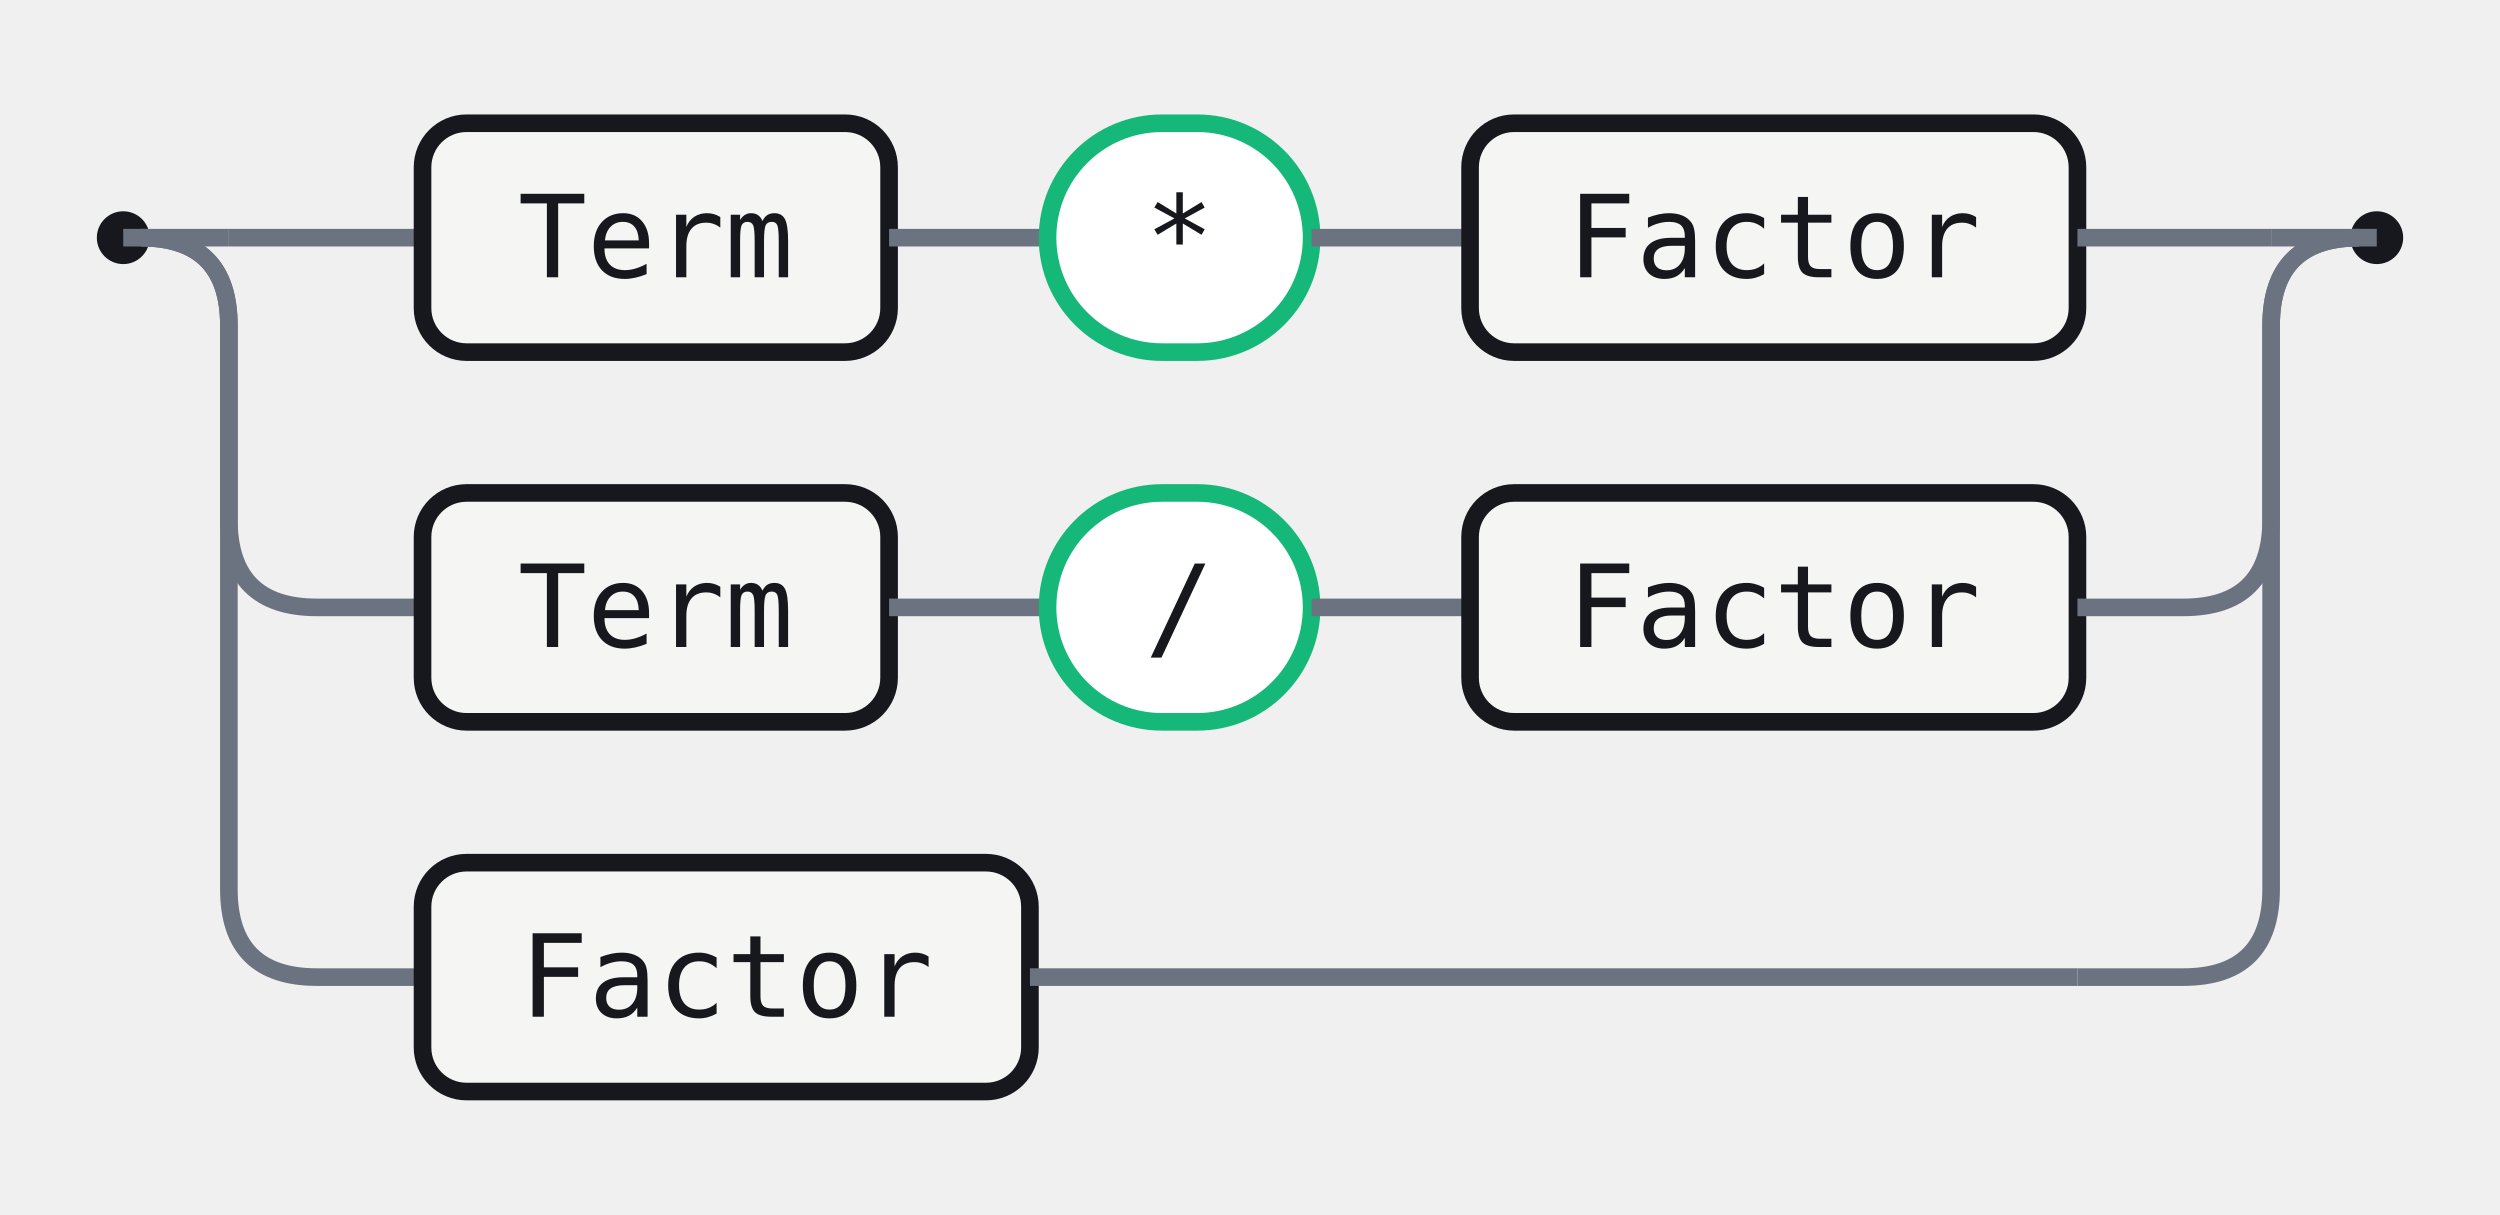
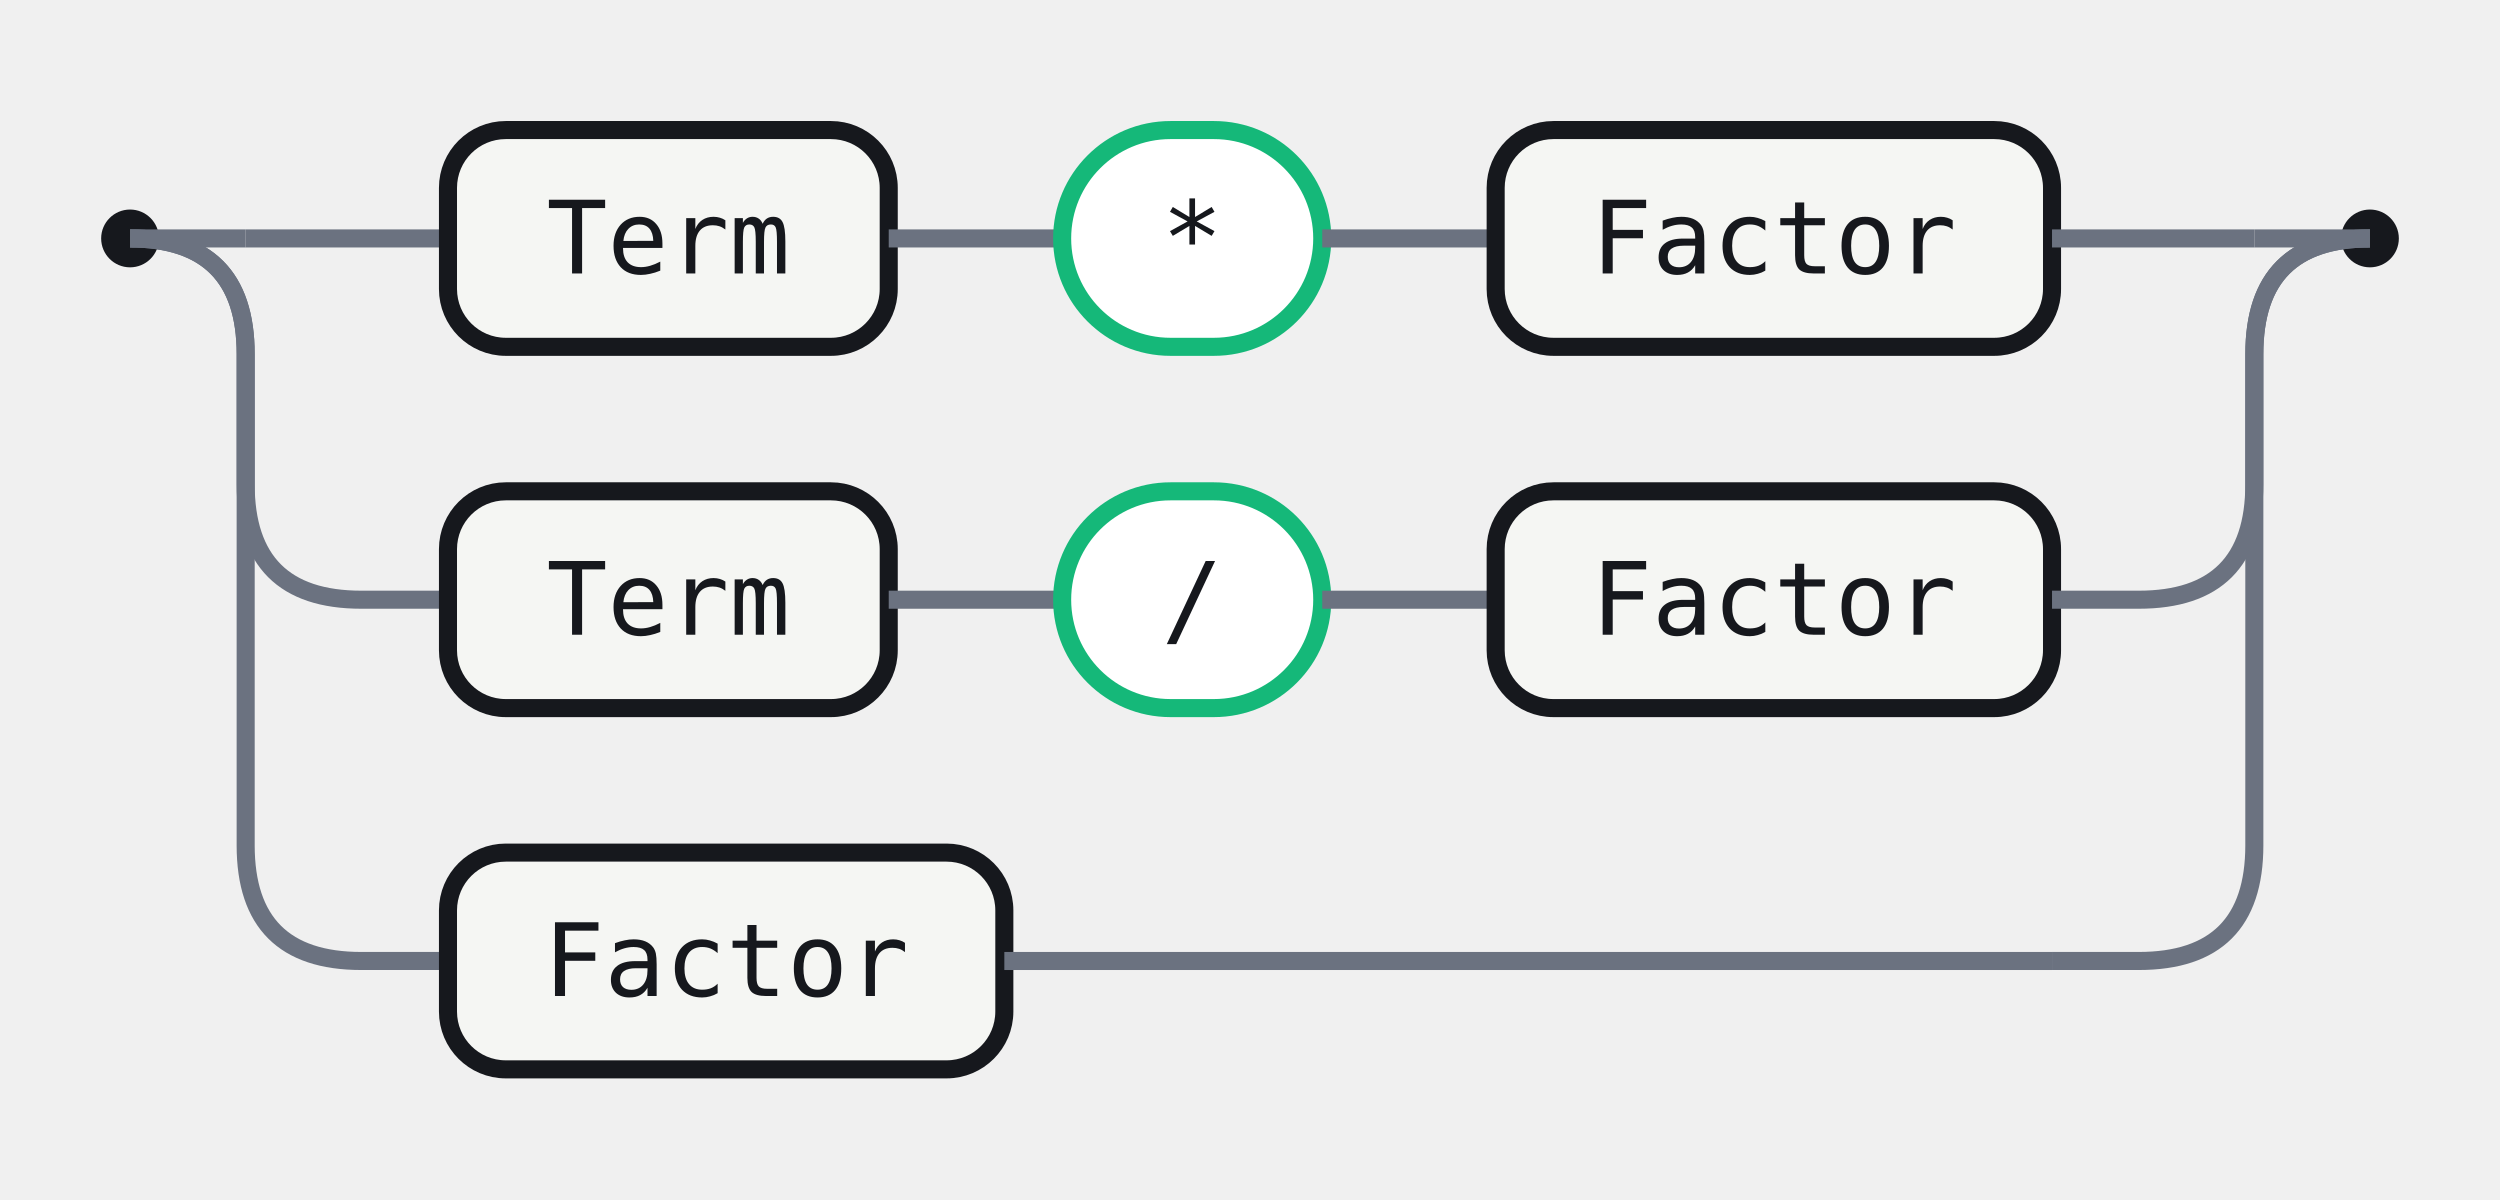
- <svg xmlns="http://www.w3.org/2000/svg" width="284" height="138" viewBox="0 0 284 138" role="img" aria-label="Railroad diagram for the Term rule">
-   <style>.rr-track{fill:none;stroke:#6B7280;stroke-width:2}.rr-term{fill:#fff;stroke:#15B879;stroke-width:2}.rr-nonterm{fill:#F5F6F3;stroke:#16181D;stroke-width:2}.rr-text{fill:#16181D;font:13px 'Fira Code',ui-monospace,SFMono-Regular,Menlo,Consolas,monospace;font-feature-settings:"liga" 1,"calt" 1;}.rr-action-text{fill:#6B7280;font:13px 'Fira Code',ui-monospace,SFMono-Regular,Menlo,Consolas,monospace;font-style:italic;font-feature-settings:"liga" 1,"calt" 1;}.rr-cap{fill:#16181D}</style>
-   <circle class="rr-cap" cx="14" cy="27" r="3" />
-   <circle class="rr-cap" cx="270" cy="27" r="3" />
-   <path class="rr-track" d="M14 27 H26" />
-   <path class="rr-track" d="M258 27 H270" />
-   <path class="rr-track" d="M26 27 H48" />
-   <rect class="rr-nonterm" x="48" y="14" width="53" height="26" rx="5" />
-   <text class="rr-text" x="74.5" y="27" text-anchor="middle" dominant-baseline="central">Term</text>
-   <path class="rr-track" d="M101 27 H119" />
-   <rect class="rr-term" x="119" y="14" width="30" height="26" rx="13" />
-   <text class="rr-text" x="134" y="27" text-anchor="middle" dominant-baseline="central">*</text>
-   <path class="rr-track" d="M149 27 H167" />
-   <rect class="rr-nonterm" x="167" y="14" width="69" height="26" rx="5" />
-   <text class="rr-text" x="201.5" y="27" text-anchor="middle" dominant-baseline="central">Factor</text>
-   <path class="rr-track" d="M236 27 H258" />
-   <path class="rr-track" d="M16 27 Q26 27 26 37 V59 Q26 69 36 69 H48" />
-   <rect class="rr-nonterm" x="48" y="56" width="53" height="26" rx="5" />
-   <text class="rr-text" x="74.5" y="69" text-anchor="middle" dominant-baseline="central">Term</text>
-   <path class="rr-track" d="M101 69 H119" />
-   <rect class="rr-term" x="119" y="56" width="30" height="26" rx="13" />
-   <text class="rr-text" x="134" y="69" text-anchor="middle" dominant-baseline="central">/</text>
-   <path class="rr-track" d="M149 69 H167" />
-   <rect class="rr-nonterm" x="167" y="56" width="69" height="26" rx="5" />
-   <text class="rr-text" x="201.5" y="69" text-anchor="middle" dominant-baseline="central">Factor</text>
-   <path class="rr-track" d="M236 69 H248 Q258 69 258 59 V37 Q258 27 268 27" />
-   <path class="rr-track" d="M16 27 Q26 27 26 37 V101 Q26 111 36 111 H48" />
-   <rect class="rr-nonterm" x="48" y="98" width="69" height="26" rx="5" />
-   <text class="rr-text" x="82.5" y="111" text-anchor="middle" dominant-baseline="central">Factor</text>
-   <path class="rr-track" d="M117 111 H236" />
-   <path class="rr-track" d="M236 111 H248 Q258 111 258 101 V37 Q258 27 268 27" />
+ <svg xmlns="http://www.w3.org/2000/svg" width="346" height="166" viewBox="0 0 346 166" role="img" aria-label="Railroad diagram for the Term rule">
+   <style>.rr-track{fill:none;stroke:#6B7280;stroke-width:2.5}.rr-term{fill:#fff;stroke:#15B879;stroke-width:2.5}.rr-nonterm{fill:#F5F6F3;stroke:#16181D;stroke-width:2.5}.rr-text{fill:#16181D;font:14px 'Fira Code',ui-monospace,SFMono-Regular,Menlo,Consolas,monospace;font-feature-settings:"liga" 1,"calt" 1;}.rr-action-text{fill:#6B7280;font:14px 'Fira Code',ui-monospace,SFMono-Regular,Menlo,Consolas,monospace;font-style:italic;font-feature-settings:"liga" 1,"calt" 1;}.rr-cap{fill:#16181D}</style>
+   <circle class="rr-cap" cx="18" cy="33" r="4" />
+   <circle class="rr-cap" cx="328" cy="33" r="4" />
+   <path class="rr-track" d="M18 33 H34" />
+   <path class="rr-track" d="M312 33 H328" />
+   <path class="rr-track" d="M34 33 H62" />
+   <rect class="rr-nonterm" x="62" y="18" width="61" height="30" rx="8" />
+   <text class="rr-text" x="92.5" y="33" text-anchor="middle" dominant-baseline="central">Term</text>
+   <path class="rr-track" d="M123 33 H147" />
+   <rect class="rr-term" x="147" y="18" width="36" height="30" rx="15" />
+   <text class="rr-text" x="165" y="33" text-anchor="middle" dominant-baseline="central">*</text>
+   <path class="rr-track" d="M183 33 H207" />
+   <rect class="rr-nonterm" x="207" y="18" width="77" height="30" rx="8" />
+   <text class="rr-text" x="245.5" y="33" text-anchor="middle" dominant-baseline="central">Factor</text>
+   <path class="rr-track" d="M284 33 H312" />
+   <path class="rr-track" d="M18 33 Q34 33 34 49 V67 Q34 83 50 83 H62" />
+   <rect class="rr-nonterm" x="62" y="68" width="61" height="30" rx="8" />
+   <text class="rr-text" x="92.5" y="83" text-anchor="middle" dominant-baseline="central">Term</text>
+   <path class="rr-track" d="M123 83 H147" />
+   <rect class="rr-term" x="147" y="68" width="36" height="30" rx="15" />
+   <text class="rr-text" x="165" y="83" text-anchor="middle" dominant-baseline="central">/</text>
+   <path class="rr-track" d="M183 83 H207" />
+   <rect class="rr-nonterm" x="207" y="68" width="77" height="30" rx="8" />
+   <text class="rr-text" x="245.5" y="83" text-anchor="middle" dominant-baseline="central">Factor</text>
+   <path class="rr-track" d="M284 83 H296 Q312 83 312 67 V49 Q312 33 328 33" />
+   <path class="rr-track" d="M18 33 Q34 33 34 49 V117 Q34 133 50 133 H62" />
+   <rect class="rr-nonterm" x="62" y="118" width="77" height="30" rx="8" />
+   <text class="rr-text" x="100.5" y="133" text-anchor="middle" dominant-baseline="central">Factor</text>
+   <path class="rr-track" d="M139 133 H284" />
+   <path class="rr-track" d="M284 133 H296 Q312 133 312 117 V49 Q312 33 328 33" />
</svg>
